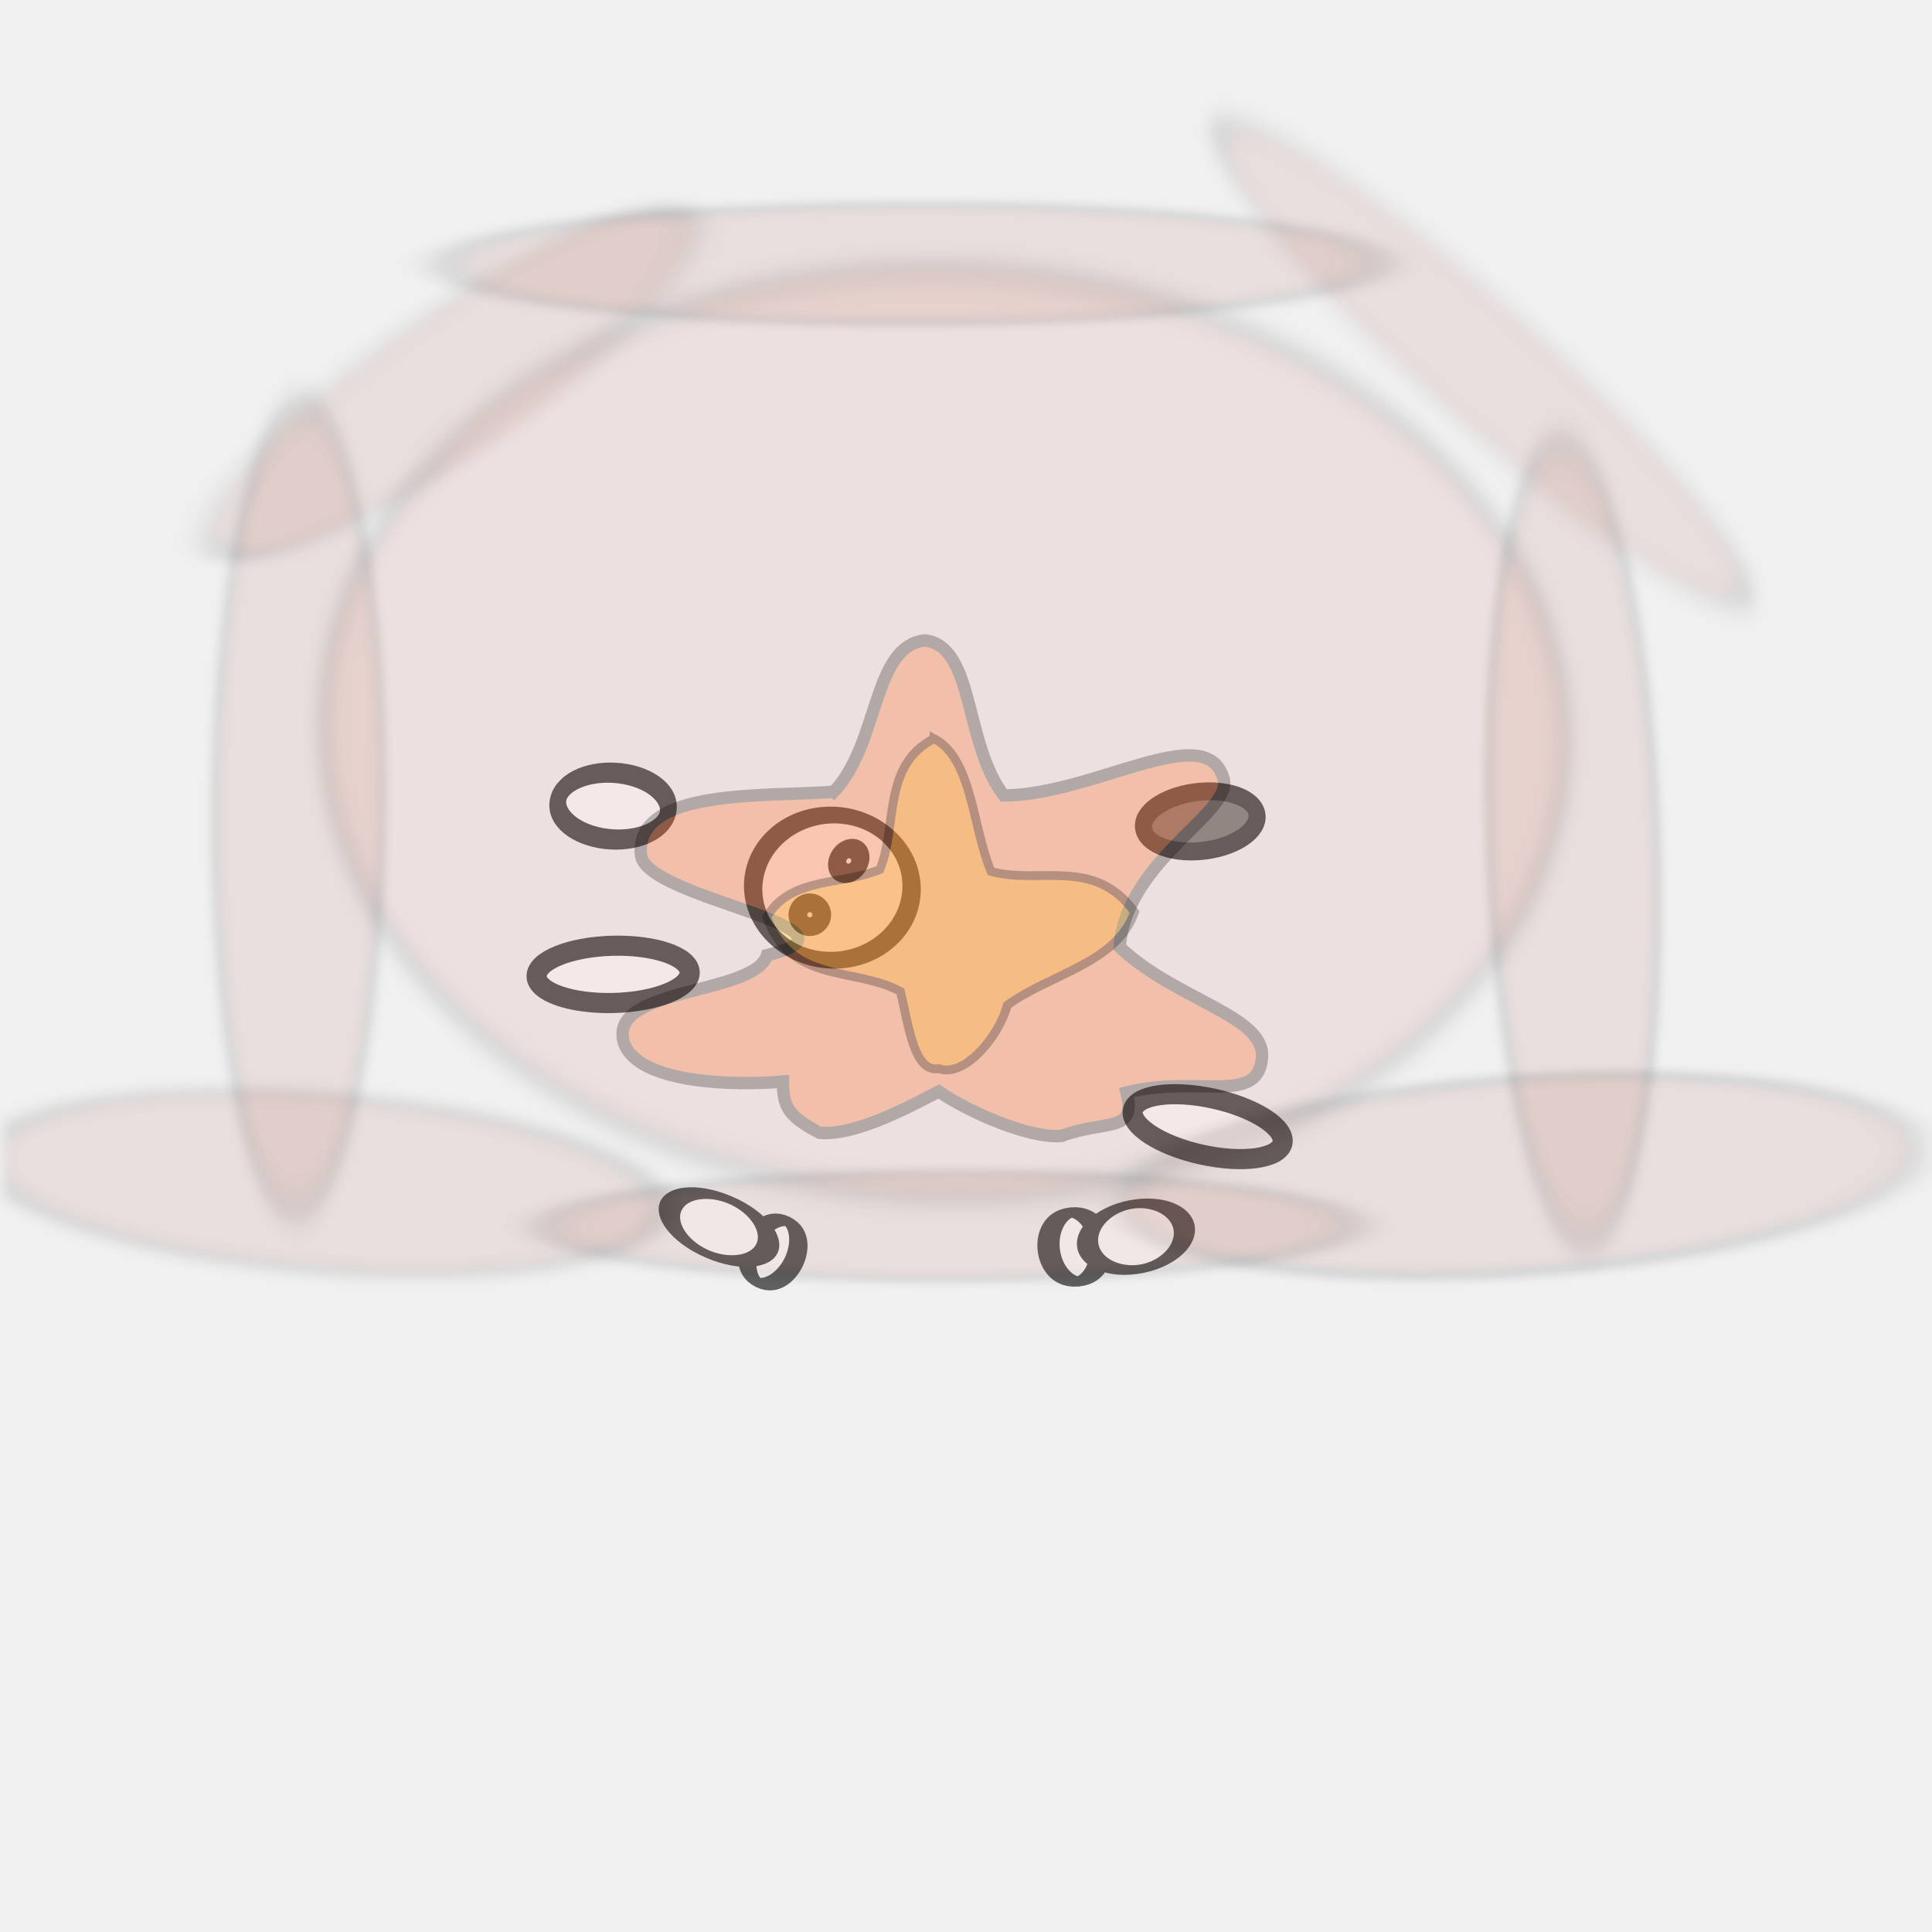
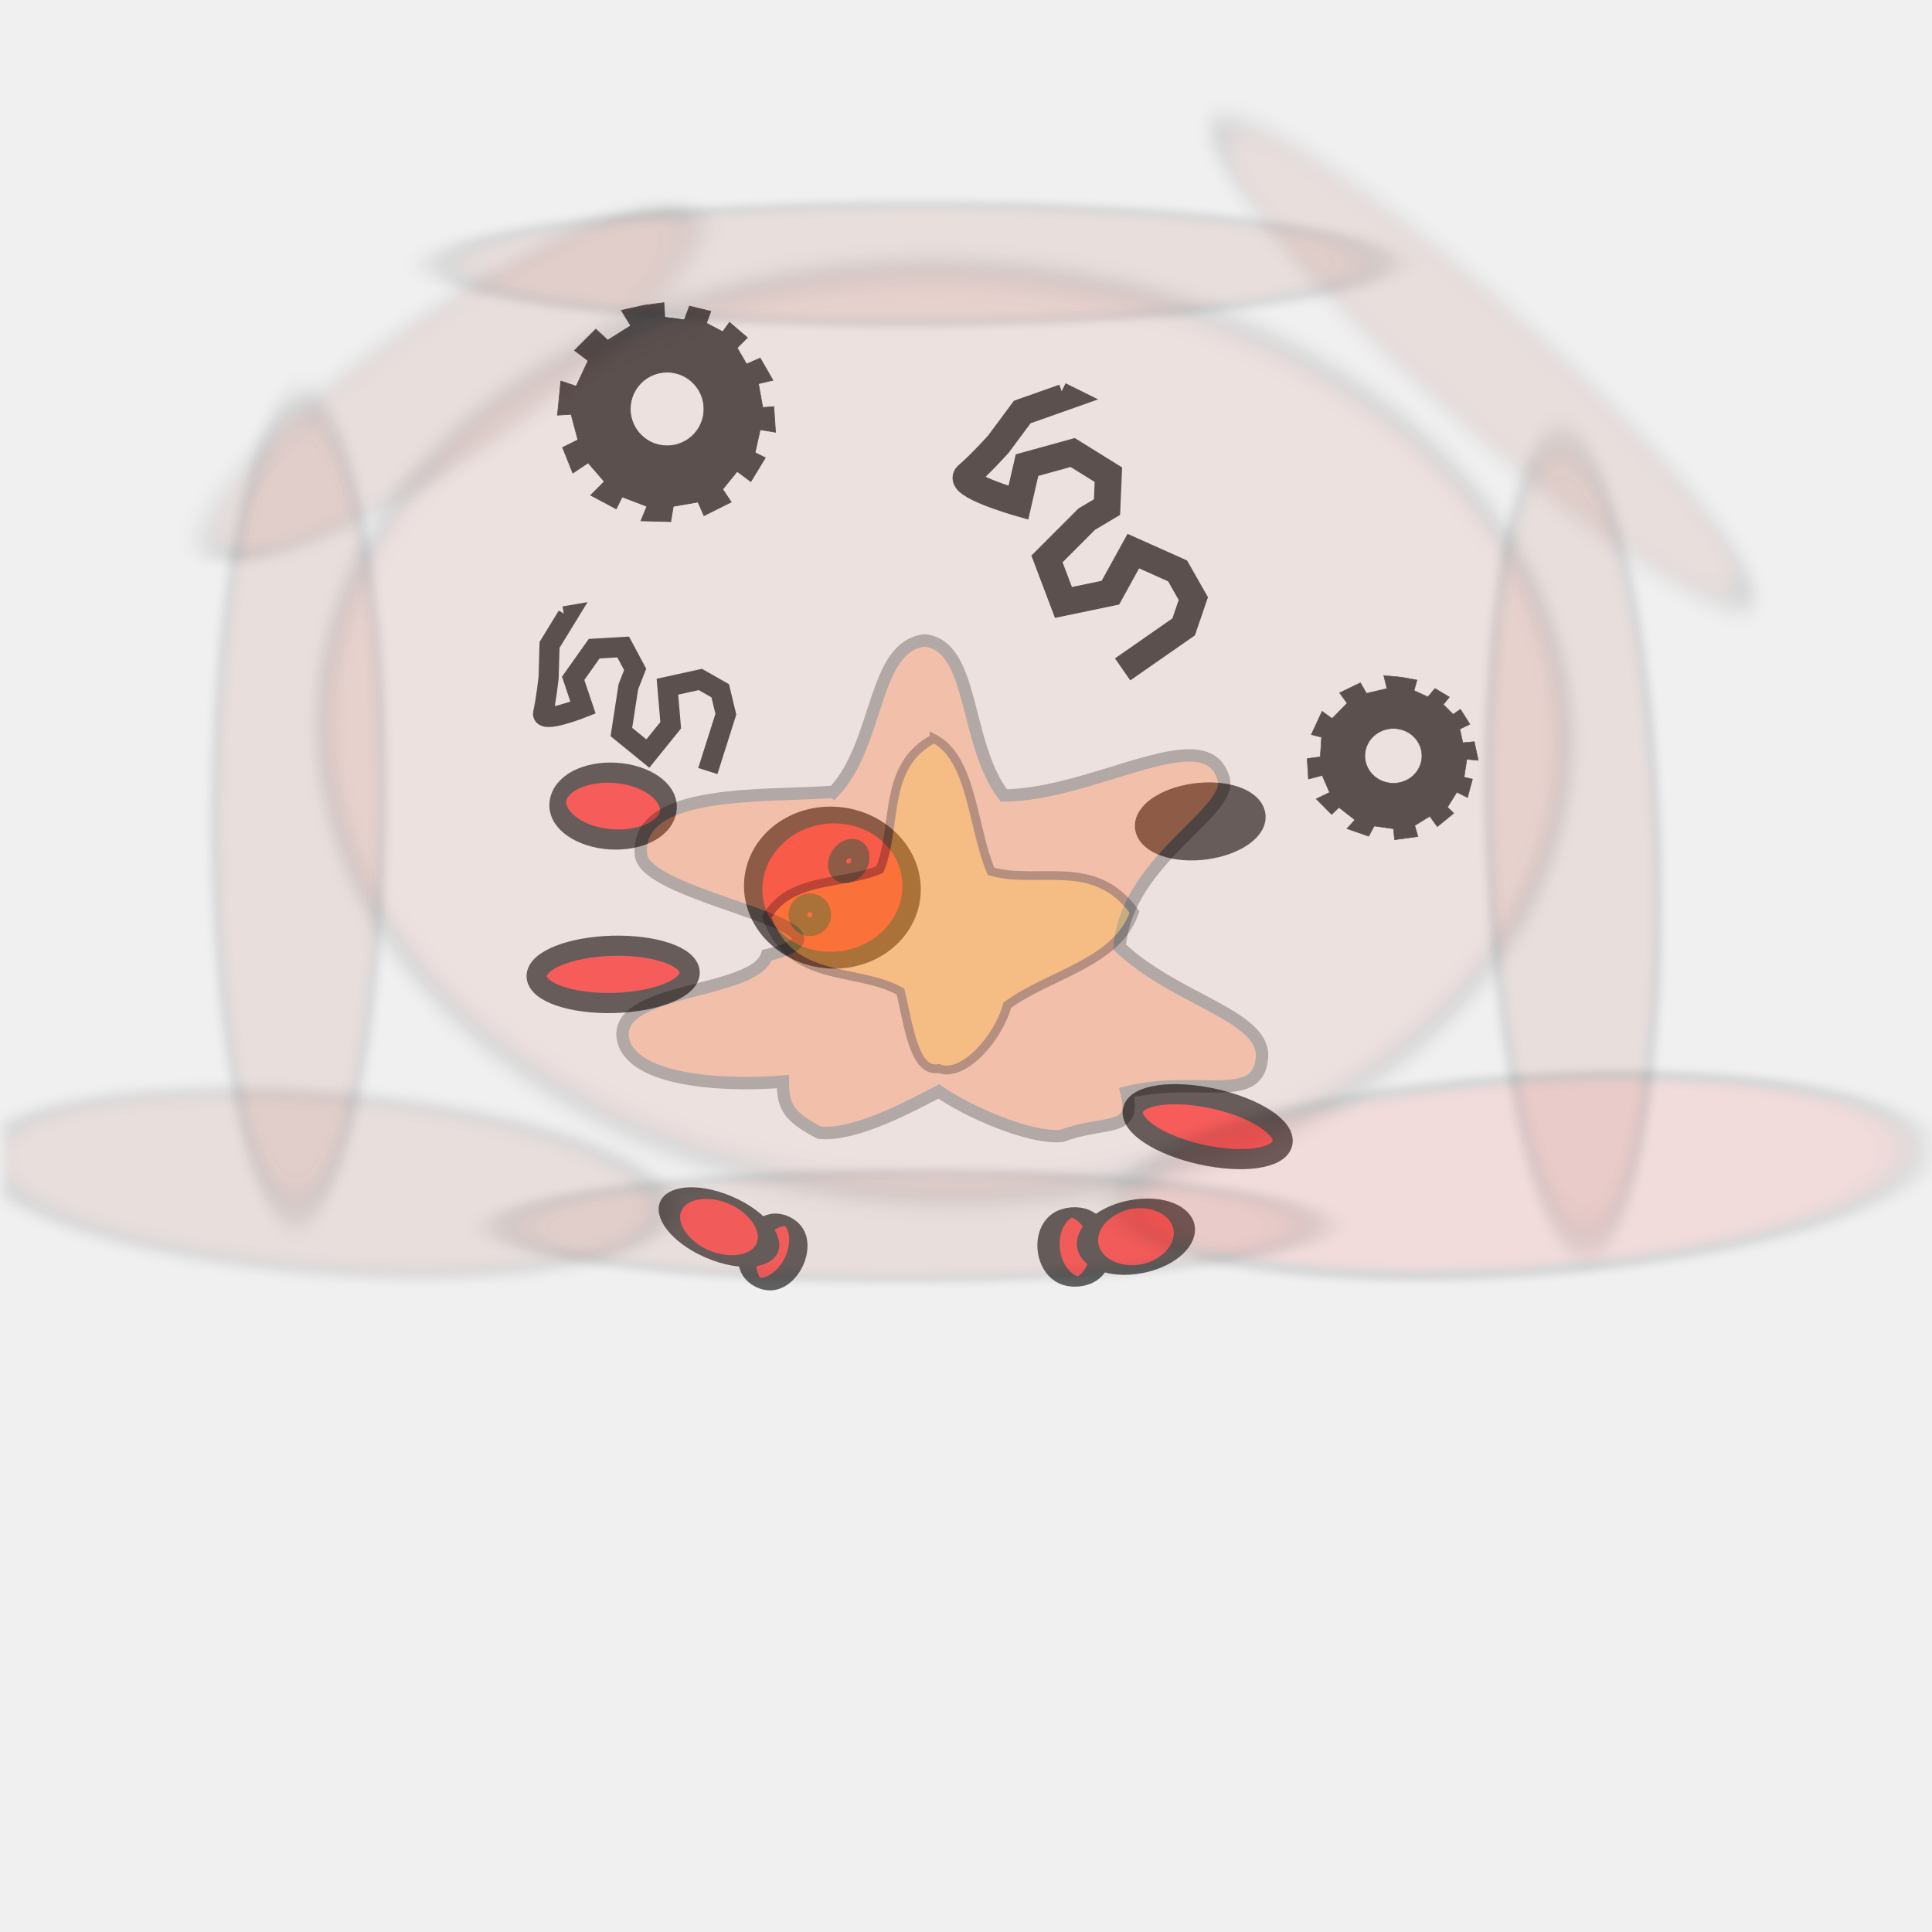
<svg xmlns="http://www.w3.org/2000/svg" width="96" height="96" id="svg2" version="1.1">
  <defs id="defs4">
    <filter id="filter4443">
      <feGaussianBlur stdDeviation="0.267" id="feGaussianBlur4445" />
    </filter>
    <filter id="filter4459">
      <feGaussianBlur stdDeviation="0.242" id="feGaussianBlur4461" />
    </filter>
    <filter id="filter4463">
      <feGaussianBlur stdDeviation="0.29" id="feGaussianBlur4465" />
    </filter>
    <filter id="filter4494" x="-0.161" width="1.321" y="-0.013" height="1.026">
      <feGaussianBlur stdDeviation="0.222" id="feGaussianBlur4496" />
    </filter>
    <filter id="filter4498">
      <feGaussianBlur stdDeviation="0.212" id="feGaussianBlur4500" />
    </filter>
    <filter id="filter4502" x="-0.167" width="1.334" y="-0.013" height="1.025">
      <feGaussianBlur stdDeviation="0.223" id="feGaussianBlur4504" />
    </filter>
    <filter id="filter4506">
      <feGaussianBlur stdDeviation="0.267" id="feGaussianBlur4508" />
    </filter>
    <filter id="filter4510">
      <feGaussianBlur stdDeviation="0.251" id="feGaussianBlur4512" />
    </filter>
    <filter id="filter4514">
      <feGaussianBlur stdDeviation="0.082" id="feGaussianBlur4516" />
    </filter>
  </defs>
  <g id="layer1" transform="translate(0,-956.3622)">
-     <g id="g4308" transform="matrix(0.1739201,0.9847598,-0.9847598,0.1739201,1047.941,791.0742)" style="opacity:0.6">
-       <path d="m 20.907,29.476 c 0,0.648 -1.512,1.173 -3.378,1.173 -1.865,0 -3.378,-0.525 -3.378,-1.173 0,-0.648 1.512,-1.173 3.378,-1.173 1.865,0 3.378,0.525 3.378,1.173 z" id="path3766-3" style="fill:#ffffff;fill-opacity:1;stroke:#000000;stroke-opacity:1" transform="matrix(0.5082587,0.03805256,-0.09563704,1.102545,44.72441,985.7388)" />
-       <path transform="matrix(0.437537,-0.0096245,0.02351804,1.069149,44.14856,986.0725)" d="m 17.493,27.947 c 0,1.257 -1.656,2.276 -3.698,2.276 -2.042,0 -3.698,-1.019 -3.698,-2.276 0,-1.257 1.656,-2.276 3.698,-2.276 2.042,0 3.698,1.019 3.698,2.276 z" id="path3796-0" style="fill:#ffffff;fill-opacity:1;stroke:#000000;stroke-opacity:1" />
+     <g id="g4308" transform="matrix(0.1739201,0.9847598,-0.9847598,0.1739201,1047.941,791.0742)" style="opacity:0.6;fill:#ff0000">
+       <path d="m 20.907,29.476 a 3.378,1.173 0 0 1 -3.378,1.173 3.378,1.173 0 0 1 -3.378,-1.173 3.378,1.173 0 0 1 3.378,-1.173 3.378,1.173 0 0 1 3.378,1.173 z" id="path3766-3" style="fill:#ff0000;fill-opacity:1;stroke:#000000;stroke-opacity:1" transform="matrix(0.5082587,0.03805256,-0.09563704,1.102545,44.72441,985.7388)" />
+       <path transform="matrix(0.437537,-0.0096245,0.02351804,1.069149,44.14856,986.0725)" d="m 17.493,27.947 a 3.698,2.276 0 0 1 -3.698,2.276 3.698,2.276 0 0 1 -3.698,-2.276 3.698,2.276 0 0 1 3.698,-2.276 3.698,2.276 0 0 1 3.698,2.276 z" id="path3796-0" style="fill:#ff0000;fill-opacity:1;stroke:#000000;stroke-opacity:1" />
    </g>
-     <path style="opacity:0.6;fill:#ffffff;fill-opacity:1;stroke:#000000;stroke-opacity:1" id="path3792-5" d="m 21.191,22.151 c 0,2.101 -0.637,3.804 -1.422,3.804 -0.785,0 -1.422,-1.703 -1.422,-3.804 0,-2.101 0.637,-3.804 1.422,-3.804 0.785,0 1.422,1.703 1.422,3.804 z" transform="matrix(0.2158395,-0.9764289,0.9764289,0.2158395,34.11306,1026.867)" />
-     <path style="opacity:0.6;fill:#ffffff;fill-opacity:1;stroke:#000000;stroke-opacity:1" id="path3792" d="m 21.191,22.151 c 0,2.101 -0.637,3.804 -1.422,3.804 -0.785,0 -1.422,-1.703 -1.422,-3.804 0,-2.101 0.637,-3.804 1.422,-3.804 0.785,0 1.422,1.703 1.422,3.804 z" transform="matrix(0.02658381,0.9996466,-0.9996466,0.02658381,52.08476,984.4272)" />
-     <path style="opacity:0.6;fill:#ffffff;fill-opacity:1;stroke:#000000;stroke-opacity:1" id="path3772" d="m 13.582,7.609 c 0,0.903 -1.512,1.636 -3.378,1.636 -1.865,0 -3.378,-0.732 -3.378,-1.636 0,-0.903 1.512,-1.636 3.378,-1.636 1.865,0 3.378,0.732 3.378,1.636 z" transform="matrix(0.8073951,0.09728701,-0.2116668,0.9963547,23.83556,987.8425)" />
-     <path style="opacity:0.6;fill:#4d4d4b;fill-opacity:1;stroke:#000000;stroke-opacity:1" id="path3772-7" d="m 13.582,7.609 c 0,0.903 -1.512,1.636 -3.378,1.636 -1.865,0 -3.378,-0.732 -3.378,-1.636 0,-0.903 1.512,-1.636 3.378,-1.636 1.865,0 3.378,0.732 3.378,1.636 z" transform="matrix(-0.8323416,0.1141466,-0.1620528,-0.8827114,69.36645,1002.729)" />
-     <g id="g4312" transform="matrix(0.4150547,-0.9097964,0.9097964,0.4150547,-905.9546,633.4093)" style="opacity:0.6">
-       <path transform="matrix(0.4981626,0.01101159,-0.0259843,0.9835613,33.57358,989.8493)" d="m 20.907,29.476 c 0,0.648 -1.512,1.173 -3.378,1.173 -1.865,0 -3.378,-0.525 -3.378,-1.173 0,-0.648 1.512,-1.173 3.378,-1.173 1.865,0 3.378,0.525 3.378,1.173 z" id="path3766" style="fill:#ffffff;fill-opacity:1;stroke:#000000;stroke-opacity:1" />
-       <path transform="matrix(0.3935587,-0.00844164,0.02458259,1.146068,35.43794,984.1747)" d="m 17.493,27.947 c 0,1.257 -1.656,2.276 -3.698,2.276 -2.042,0 -3.698,-1.019 -3.698,-2.276 0,-1.257 1.656,-2.276 3.698,-2.276 2.042,0 3.698,1.019 3.698,2.276 z" id="path3796" style="fill:#ffffff;fill-opacity:1;stroke:#000000;stroke-opacity:1" />
+     <path style="opacity:0.6;fill:#ff0000;fill-opacity:1;stroke:#000000;stroke-opacity:1" id="path3792-5" d="m 21.191,22.151 a 1.422,3.804 0 0 1 -1.422,3.804 1.422,3.804 0 0 1 -1.422,-3.804 1.422,3.804 0 0 1 1.422,-3.804 1.422,3.804 0 0 1 1.422,3.804 z" transform="matrix(0.2158395,-0.9764289,0.9764289,0.2158395,34.11306,1026.867)" />
+     <path style="opacity:0.6;fill:#ff0000;fill-opacity:1;stroke:#000000;stroke-opacity:1" id="path3792" d="m 21.191,22.151 a 1.422,3.804 0 0 1 -1.422,3.804 1.422,3.804 0 0 1 -1.422,-3.804 1.422,3.804 0 0 1 1.422,-3.804 1.422,3.804 0 0 1 1.422,3.804 z" transform="matrix(0.02658381,0.9996466,-0.9996466,0.02658381,52.08476,984.4272)" />
+     <path style="opacity:0.6;fill:#ff0000;fill-opacity:1;stroke:#000000;stroke-opacity:1" id="path3772" d="M 13.582,7.609 A 3.378,1.636 0 0 1 10.204,9.244 3.378,1.636 0 0 1 6.827,7.609 3.378,1.636 0 0 1 10.204,5.973 3.378,1.636 0 0 1 13.582,7.609 Z" transform="matrix(0.8073951,0.09728701,-0.2116668,0.9963547,23.83556,987.8425)" />
+     <path style="opacity:0.6;fill:#000000;fill-opacity:1;stroke:#000000;stroke-opacity:1" id="path3772-7" d="M 13.582,7.609 A 3.378,1.636 0 0 1 10.204,9.244 3.378,1.636 0 0 1 6.827,7.609 3.378,1.636 0 0 1 10.204,5.973 3.378,1.636 0 0 1 13.582,7.609 Z" transform="matrix(-0.8323416,0.1141466,-0.1620528,-0.8827114,69.36645,1002.729)" />
+     <g id="g4312" transform="matrix(0.4150547,-0.9097964,0.9097964,0.4150547,-905.9546,633.4093)" style="opacity:0.6;fill:#ff0000">
+       <path transform="matrix(0.4981626,0.01101159,-0.0259843,0.9835613,33.57358,989.8493)" d="m 20.907,29.476 a 3.378,1.173 0 0 1 -3.378,1.173 3.378,1.173 0 0 1 -3.378,-1.173 3.378,1.173 0 0 1 3.378,-1.173 3.378,1.173 0 0 1 3.378,1.173 z" id="path3766" style="fill:#ff0000;fill-opacity:1;stroke:#000000;stroke-opacity:1" />
+       <path transform="matrix(0.3935587,-0.00844164,0.02458259,1.146068,35.43794,984.1747)" d="m 17.493,27.947 a 3.698,2.276 0 0 1 -3.698,2.276 3.698,2.276 0 0 1 -3.698,-2.276 3.698,2.276 0 0 1 3.698,-2.276 3.698,2.276 0 0 1 3.698,2.276 z" id="path3796" style="fill:#ff0000;fill-opacity:1;stroke:#000000;stroke-opacity:1" />
    </g>
-     <g id="g4303" transform="matrix(0.6167296,-0.7871751,0.7871751,0.6167296,-774.0272,420.6865)" style="opacity:0.6">
-       <path transform="matrix(0.770532,0.1233542,-0.06851811,0.9549843,34.22839,987.9455)" d="m 21.618,9.849 c 0,2.18 -2.165,3.947 -4.836,3.947 -2.671,0 -4.836,-1.767 -4.836,-3.947 0,-2.18 2.165,-3.947 4.836,-3.947 2.671,0 4.836,1.767 4.836,3.947 z" id="path3770" style="fill:#ffffff;fill-opacity:1;stroke:#000000;stroke-opacity:1" />
-       <path transform="matrix(1.187023,-0.07665294,0.07665294,1.187023,20.14162,989.3872)" d="m 20.48,9.707 c 0,0.216 -0.175,0.391 -0.391,0.391 -0.216,0 -0.391,-0.175 -0.391,-0.391 0,-0.216 0.175,-0.391 0.391,-0.391 0.216,0 0.391,0.175 0.391,0.391 z" id="path3794" style="fill:#ffffff;fill-opacity:1;stroke:#000000;stroke-opacity:1" />
-       <path transform="matrix(1.297477,-0.0837856,0.06987435,1.082052,21.28574,990.4248)" d="m 20.48,9.707 c 0,0.216 -0.175,0.391 -0.391,0.391 -0.216,0 -0.391,-0.175 -0.391,-0.391 0,-0.216 0.175,-0.391 0.391,-0.391 0.216,0 0.391,0.175 0.391,0.391 z" id="path3794-0" style="fill:#ffffff;fill-opacity:1;stroke:#000000;stroke-opacity:1" />
+     <g id="g4303" transform="matrix(0.6167296,-0.7871751,0.7871751,0.6167296,-774.0272,420.6865)" style="opacity:0.6;fill:#ff0000">
+       <path transform="matrix(0.770532,0.1233542,-0.06851811,0.9549843,34.22839,987.9455)" d="M 21.618,9.849 A 4.836,3.947 0 0 1 16.782,13.796 4.836,3.947 0 0 1 11.947,9.849 4.836,3.947 0 0 1 16.782,5.902 4.836,3.947 0 0 1 21.618,9.849 Z" id="path3770" style="fill:#ff0000;fill-opacity:1;stroke:#000000;stroke-opacity:1" />
+       <path transform="matrix(1.187023,-0.07665294,0.07665294,1.187023,20.14162,989.3872)" d="M 20.48,9.707 A 0.391,0.391 0 0 1 20.089,10.098 0.391,0.391 0 0 1 19.698,9.707 0.391,0.391 0 0 1 20.089,9.316 0.391,0.391 0 0 1 20.48,9.707 Z" id="path3794" style="fill:#ff0000;fill-opacity:1;stroke:#000000;stroke-opacity:1" />
+       <path transform="matrix(1.297477,-0.0837856,0.06987435,1.082052,21.28574,990.4248)" d="M 20.48,9.707 A 0.391,0.391 0 0 1 20.089,10.098 0.391,0.391 0 0 1 19.698,9.707 0.391,0.391 0 0 1 20.089,9.316 0.391,0.391 0 0 1 20.48,9.707 Z" id="path3794-0" style="fill:#ff0000;fill-opacity:1;stroke:#000000;stroke-opacity:1" />
    </g>
+     <path style="display:inline;opacity:0.655;fill:#000000;fill-opacity:1;fill-rule:nonzero;stroke:#000000;stroke-width:0.026px;stroke-linecap:butt;stroke-linejoin:miter;stroke-opacity:1" d="m 70.407,990.155 -0.746,-0.138 -0.903,-0.088 0.157,0.647 -1.015,0.24 -0.302,-0.527 -1.035,0.5 0.374,0.517 -0.745,0.758 -0.498,-0.357 -0.537,1.156 0.509,0.129 -0.061,0.975 -0.653,0.091 0.064,1.016 0.684,-0.181 0.365,0.845 -0.663,0.32 0.769,0.775 0.362,-0.349 0.79,0.616 -0.393,0.438 1.079,0.376 0.279,-0.508 0.954,0.137 0.053,0.547 1.161,-0.161 -0.157,-0.548 0.746,-0.459 0.375,0.517 0.817,-0.668 -0.311,-0.298 0.464,-0.747 0.53,0.268 0.247,-0.917 -0.415,-0.099 0.133,-0.886 0.571,0.049 -0.199,-0.925 -0.57,0.051 -0.147,-0.677 0.498,-0.24 -0.469,-0.745 -0.362,0.249 -0.488,-0.486 0.3,-0.369 -0.717,-0.427 -0.352,0.419 -0.685,-0.317 0.144,-0.518 z m -0.724,2.473 c 0.744,0.236 1.147,1.007 0.901,1.721 -0.246,0.714 -1.049,1.1 -1.792,0.864 -0.744,-0.236 -1.147,-1.006 -0.901,-1.72 0.246,-0.714 1.049,-1.101 1.792,-0.865 z" id="path3838-3" />
+     <path style="display:inline;opacity:0.655;fill:#000000;fill-opacity:1;fill-rule:nonzero;stroke:#000000;stroke-width:0.035px;stroke-linecap:butt;stroke-linejoin:miter;stroke-opacity:1" d="m 32.99,971.404 -0.973,0.127 -1.143,0.254 0.466,0.762 -1.142,0.719 -0.593,-0.549 -1.058,1.058 0.676,0.508 -0.593,1.269 -0.761,-0.254 -0.169,1.693 0.678,-0.042 0.338,1.269 -0.761,0.381 0.508,1.27 0.761,-0.508 0.805,0.931 -0.678,0.678 1.269,0.678 0.296,-0.593 1.228,0.466 -0.296,0.719 1.481,0.042 0.127,-0.761 1.227,-0.212 0.296,0.676 1.354,-0.676 -0.423,-0.635 0.72,-0.888 0.678,0.507 0.719,-1.185 -0.507,-0.254 0.253,-1.142 0.762,0.127 -0.085,-1.27 -0.551,0.042 -0.212,-1.185 0.72,-0.169 -0.635,-1.1 -0.676,0.296 -0.466,-0.805 0.508,-0.508 -0.889,-0.761 -0.339,0.465 -0.804,-0.422 0.212,-0.593 -1.059,-0.254 -0.254,0.678 -0.973,-0.127 -0.042,-0.72 z m 0.159,3.45 c 1.011,0 1.831,0.82 1.831,1.831 0,1.011 -0.82,1.83 -1.831,1.83 -1.011,0 -1.831,-0.819 -1.831,-1.83 0,-1.011 0.82,-1.831 1.831,-1.831 z" id="path3838-3-3" />
+     <path style="display:inline;opacity:0.655;fill:none;stroke:#000000;stroke-width:1px;stroke-linecap:butt;stroke-linejoin:miter;stroke-opacity:1" d="m 35.172,994.674 0.895,-2.823 -0.28,-1.166 -0.986,-0.56 -1.638,0.36 0.164,1.914 -1.136,1.407 -1.315,-1.071 0.346,-2.244 0.338,-0.867 -0.594,-1.113 -1.442,0.084 -1.044,1.473 0.49,1.454 c 0,0 -2.121,0.847 -1.979,0.256 0.142,-0.591 0.269,-1.745 0.269,-1.745 l 0.047,-1.626 0.886,-1.446 -0.157,0.027" id="path3040" />
+     <path style="display:inline;opacity:0.655;fill:none;stroke:#000000;stroke-width:1.332px;stroke-linecap:butt;stroke-linejoin:miter;stroke-opacity:1" d="m 55.782,989.624 3.033,-2.112 0.481,-1.406 -0.782,-1.376 -2.2,-0.984 -1.139,2.066 -2.333,0.486 -0.818,-2.162 1.976,-1.979 1.006,-0.597 0.069,-1.611 -1.774,-1.102 -2.269,0.627 -0.43,1.87 c 0,0 -3.114,-0.89 -2.533,-1.369 0.581,-0.479 1.537,-1.539 1.537,-1.539 l 1.19,-1.602 2.063,-0.729 -0.206,-0.102" id="path3040-6" />
  </g>
  <g id="layer2" style="display:inline">
-     <path style="opacity:0.1;fill:#c9250f;fill-opacity:0.772;stroke:#000000;stroke-width:0.251;stroke-miterlimit:4;stroke-opacity:1;stroke-dasharray:none;filter:url(#filter4514)" id="path4118-6" d="m 39.314,41.373 a 7.727,4.315 0 1 1 -15.455,0 7.727,4.315 0 1 1 15.455,0 z" transform="matrix(3.980677,0.08108861,-0.06085994,5.303776,-76.29098,-185.6026)" />
+     <ellipse style="opacity:0.1;fill:#c9250f;fill-opacity:0.772;stroke:#000000;stroke-width:0.251;stroke-miterlimit:4;stroke-dasharray:none;stroke-opacity:1;filter:url(#filter4514)" id="path4118-6" transform="matrix(3.980677,0.08108861,-0.06085994,5.303776,-76.29098,-185.6026)" cx="31.586" cy="41.373" rx="7.727" ry="4.315" />
    <path style="opacity:0.1;fill:#97250b;fill-opacity:0.88;stroke:#000000;stroke-width:0.76;stroke-miterlimit:4;stroke-opacity:1;stroke-dasharray:none;filter:url(#filter4510)" id="path4118" d="m 39.314,41.373 a 7.727,4.315 0 1 1 -15.455,0 7.727,4.315 0 1 1 15.455,0 z" transform="matrix(1.664882,1.48806,-0.362708,0.513151,36.06656,-50.19443)" />
-     <path style="opacity:0.1;fill:#97250b;fill-opacity:0.88;stroke:#000000;stroke-width:0.659;stroke-miterlimit:4;stroke-opacity:1;stroke-dasharray:none;filter:url(#filter4498)" id="path4118-2" d="m 39.314,41.373 a 7.727,4.315 0 1 1 -15.455,0 7.727,4.315 0 1 1 15.455,0 z" transform="matrix(-2.486357,0.2459187,-0.5830519,-1.048692,178.2522,94.03428)" />
+     <path style="opacity:0.1;fill:#ff0000;fill-opacity:0.88;stroke:#000000;stroke-width:0.659;stroke-miterlimit:4;stroke-opacity:1;stroke-dasharray:none;filter:url(#filter4498)" id="path4118-2" d="m 39.314,41.373 a 7.727,4.315 0 1 1 -15.455,0 7.727,4.315 0 1 1 15.455,0 z" transform="matrix(-2.486357,0.2459187,-0.5830519,-1.048692,178.2522,94.03428)" />
    <path style="opacity:0.1;fill:#97250b;fill-opacity:0.88;stroke:#000000;stroke-width:0.747;stroke-miterlimit:4;stroke-opacity:1;stroke-dasharray:none;filter:url(#filter4459)" id="path4118-2-5" d="m 39.314,41.373 a 7.727,4.315 0 1 1 -15.455,0 7.727,4.315 0 1 1 15.455,0 z" transform="matrix(-2.12438,-0.2366731,0.541693,-0.9281707,60.8045,104.6678)" />
    <path style="opacity:0.1;fill:#97250b;fill-opacity:0.88;stroke:#000000;stroke-width:0.816;stroke-miterlimit:4;stroke-opacity:1;stroke-dasharray:none;filter:url(#filter4506)" id="path4118-2-5-8" d="m 39.314,41.373 a 7.727,4.315 0 1 1 -15.455,0 7.727,4.315 0 1 1 15.455,0 z" transform="matrix(-1.399463,1.096127,-1.046122,-0.1673427,109.9096,-8.681916)" />
    <path style="opacity:0.1;fill:#97250b;fill-opacity:0.88;stroke:#000000;stroke-width:0.69;stroke-miterlimit:4;stroke-opacity:1;stroke-dasharray:none;filter:url(#filter4494)" id="path4118-9" d="m 39.314,41.373 a 7.727,4.315 0 1 1 -15.455,0 7.727,4.315 0 1 1 15.455,0 z" transform="matrix(0.1053981,2.525674,-0.9378789,0.2057184,113.6506,-46.42267)" />
    <path style="opacity:0.1;fill:#97250b;fill-opacity:0.88;stroke:#000000;stroke-width:0.686;stroke-miterlimit:4;stroke-opacity:1;stroke-dasharray:none;filter:url(#filter4502)" id="path4118-9-7" d="m 39.314,41.373 a 7.727,4.315 0 1 1 -15.455,0 7.727,4.315 0 1 1 15.455,0 z" transform="matrix(-0.03194562,2.556778,0.9410909,0.1105629,-23.08755,-45.21677)" />
    <path style="opacity:0.1;fill:#97250b;fill-opacity:0.88;stroke:#000000;stroke-width:0.825;stroke-miterlimit:4;stroke-opacity:1;stroke-dasharray:none;filter:url(#filter4443)" id="path4118-9-7-6" d="m 39.314,41.373 a 7.727,4.315 0 1 1 -15.455,0 7.727,4.315 0 1 1 15.455,0 z" transform="matrix(-2.951178,0.0205164,0.1933066,0.661788,130.4982,-14.91967)" />
    <path style="opacity:0.25;fill:#ff5810;fill-opacity:1;stroke:#000000;stroke-width:0.616px;stroke-linecap:butt;stroke-linejoin:miter;stroke-opacity:1" d="m 41.433,39.344 c 2.275,-2.411 1.908,-7.242 4.523,-7.522 2.481,0.289 1.932,5.109 3.924,7.707 4.468,-0.041 9.923,-3.736 10.878,-0.96 0.771,1.712 -4.783,4.058 -5.123,8.491 2.85,2.697 7.409,3.429 7.057,5.613 -0.266,2.216 -3.228,0.741 -6.715,1.61 0.537,2.047 -1.048,1.342 -3.215,2.157 -1.582,0.168 -4.714,-1.224 -6.112,-2.207 -1.318,0.684 -4.156,2.235 -5.934,2.053 -1.48,-0.786 -1.819,-1.237 -1.815,-2.545 -2.292,0.208 -7.15,0.13 -7.889,-1.899 -0.915,-2.825 6.495,-2.372 7.1,-4.38 5.685,-1.368 -6.097,-2.782 -6.267,-5.001 -0.277,-3.316 6.196,-2.859 9.587,-3.118 z" id="path4246" />
    <path style="opacity:0.25;fill:#ffb50f;fill-opacity:1;stroke:#000000;stroke-width:0.436px;stroke-linecap:butt;stroke-linejoin:miter;stroke-opacity:1" d="m 46.413,36.698 c 1.898,0.986 1.898,4.386 2.831,6.601 2.377,0.673 5.131,-0.746 7.132,2.018 -0.877,2.54 -4.215,3.086 -6.323,4.629 -0.45,1.655 -2.191,3.625 -3.408,3.15 -1.227,0.232 -1.497,-2.158 -1.902,-3.827 -2.214,-1.233 -5.444,-0.351 -6.643,-3.699 1.165,-2.016 3.745,-1.575 5.618,-2.362 0.895,-2.171 0.096,-5.166 2.695,-6.509 z" id="path4266" />
-     <path style="opacity:0.1;fill:#97250b;fill-opacity:0.88;stroke:#000000;stroke-width:0.896;stroke-miterlimit:4;stroke-opacity:1;stroke-dasharray:none;filter:url(#filter4463)" id="path4118-9-7-6-6" d="m 39.314,41.373 a 7.727,4.315 0 1 1 -15.455,0 7.727,4.315 0 1 1 15.455,0 z" transform="matrix(-2.54354,0.01844947,0.1666057,0.5951163,120.5785,35.71692)" />
+     <ellipse style="opacity:0.1;fill:#97250b;fill-opacity:0.88;stroke:#000000;stroke-width:0.896;stroke-miterlimit:4;stroke-dasharray:none;stroke-opacity:1;filter:url(#filter4463)" id="path4118-9-7-6-6" transform="matrix(-2.54354,0.01844947,0.1666057,0.5951163,118.5785,35.71692)" cx="31.586" cy="41.373" rx="7.727" ry="4.315" />
  </g>
</svg>
